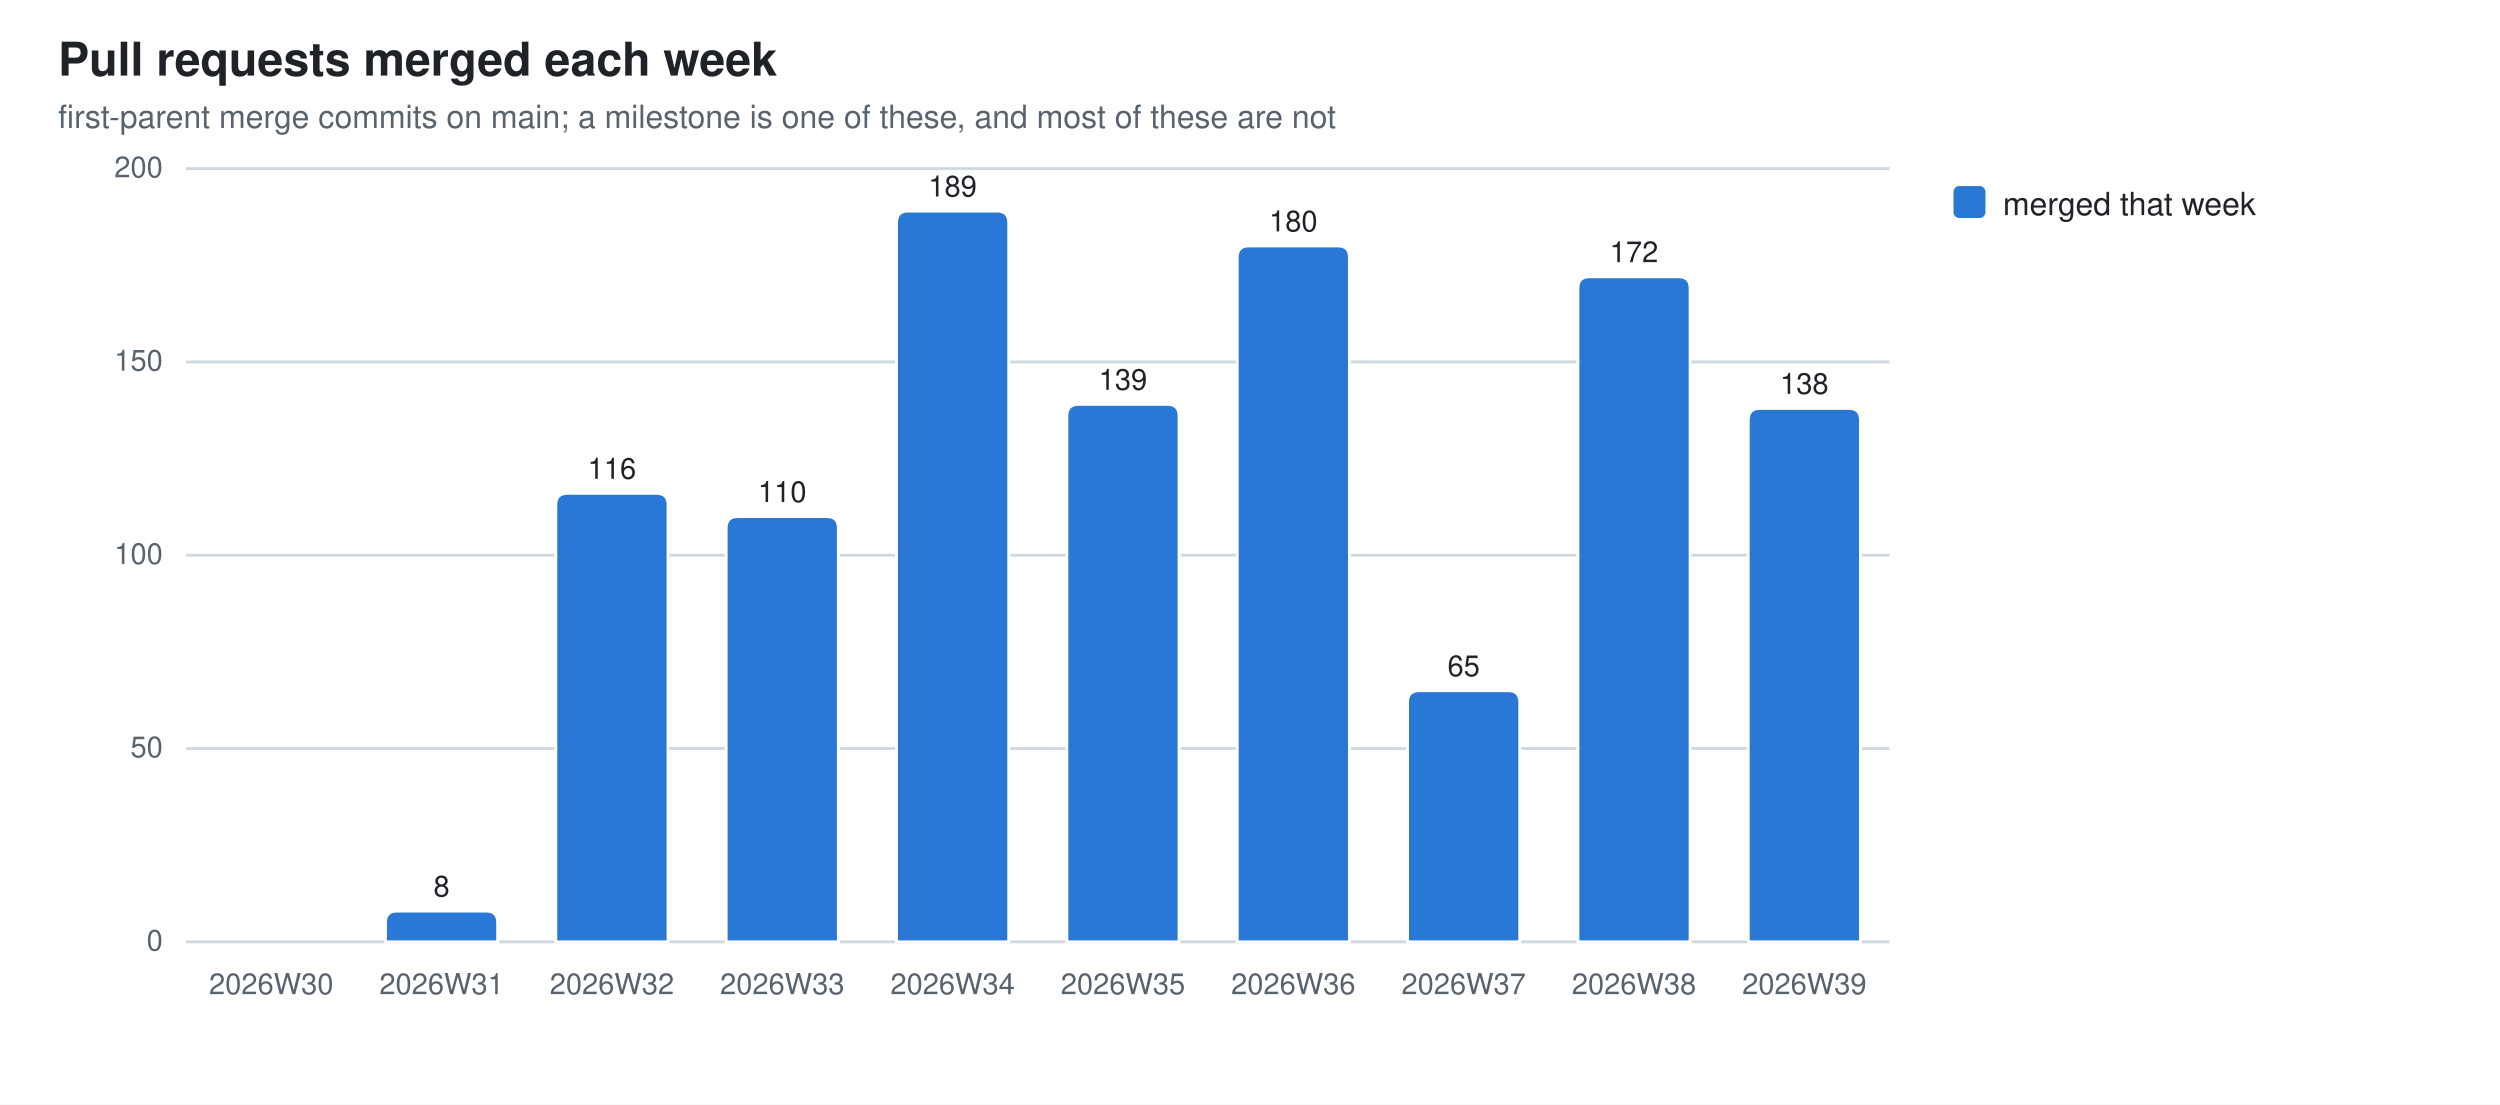
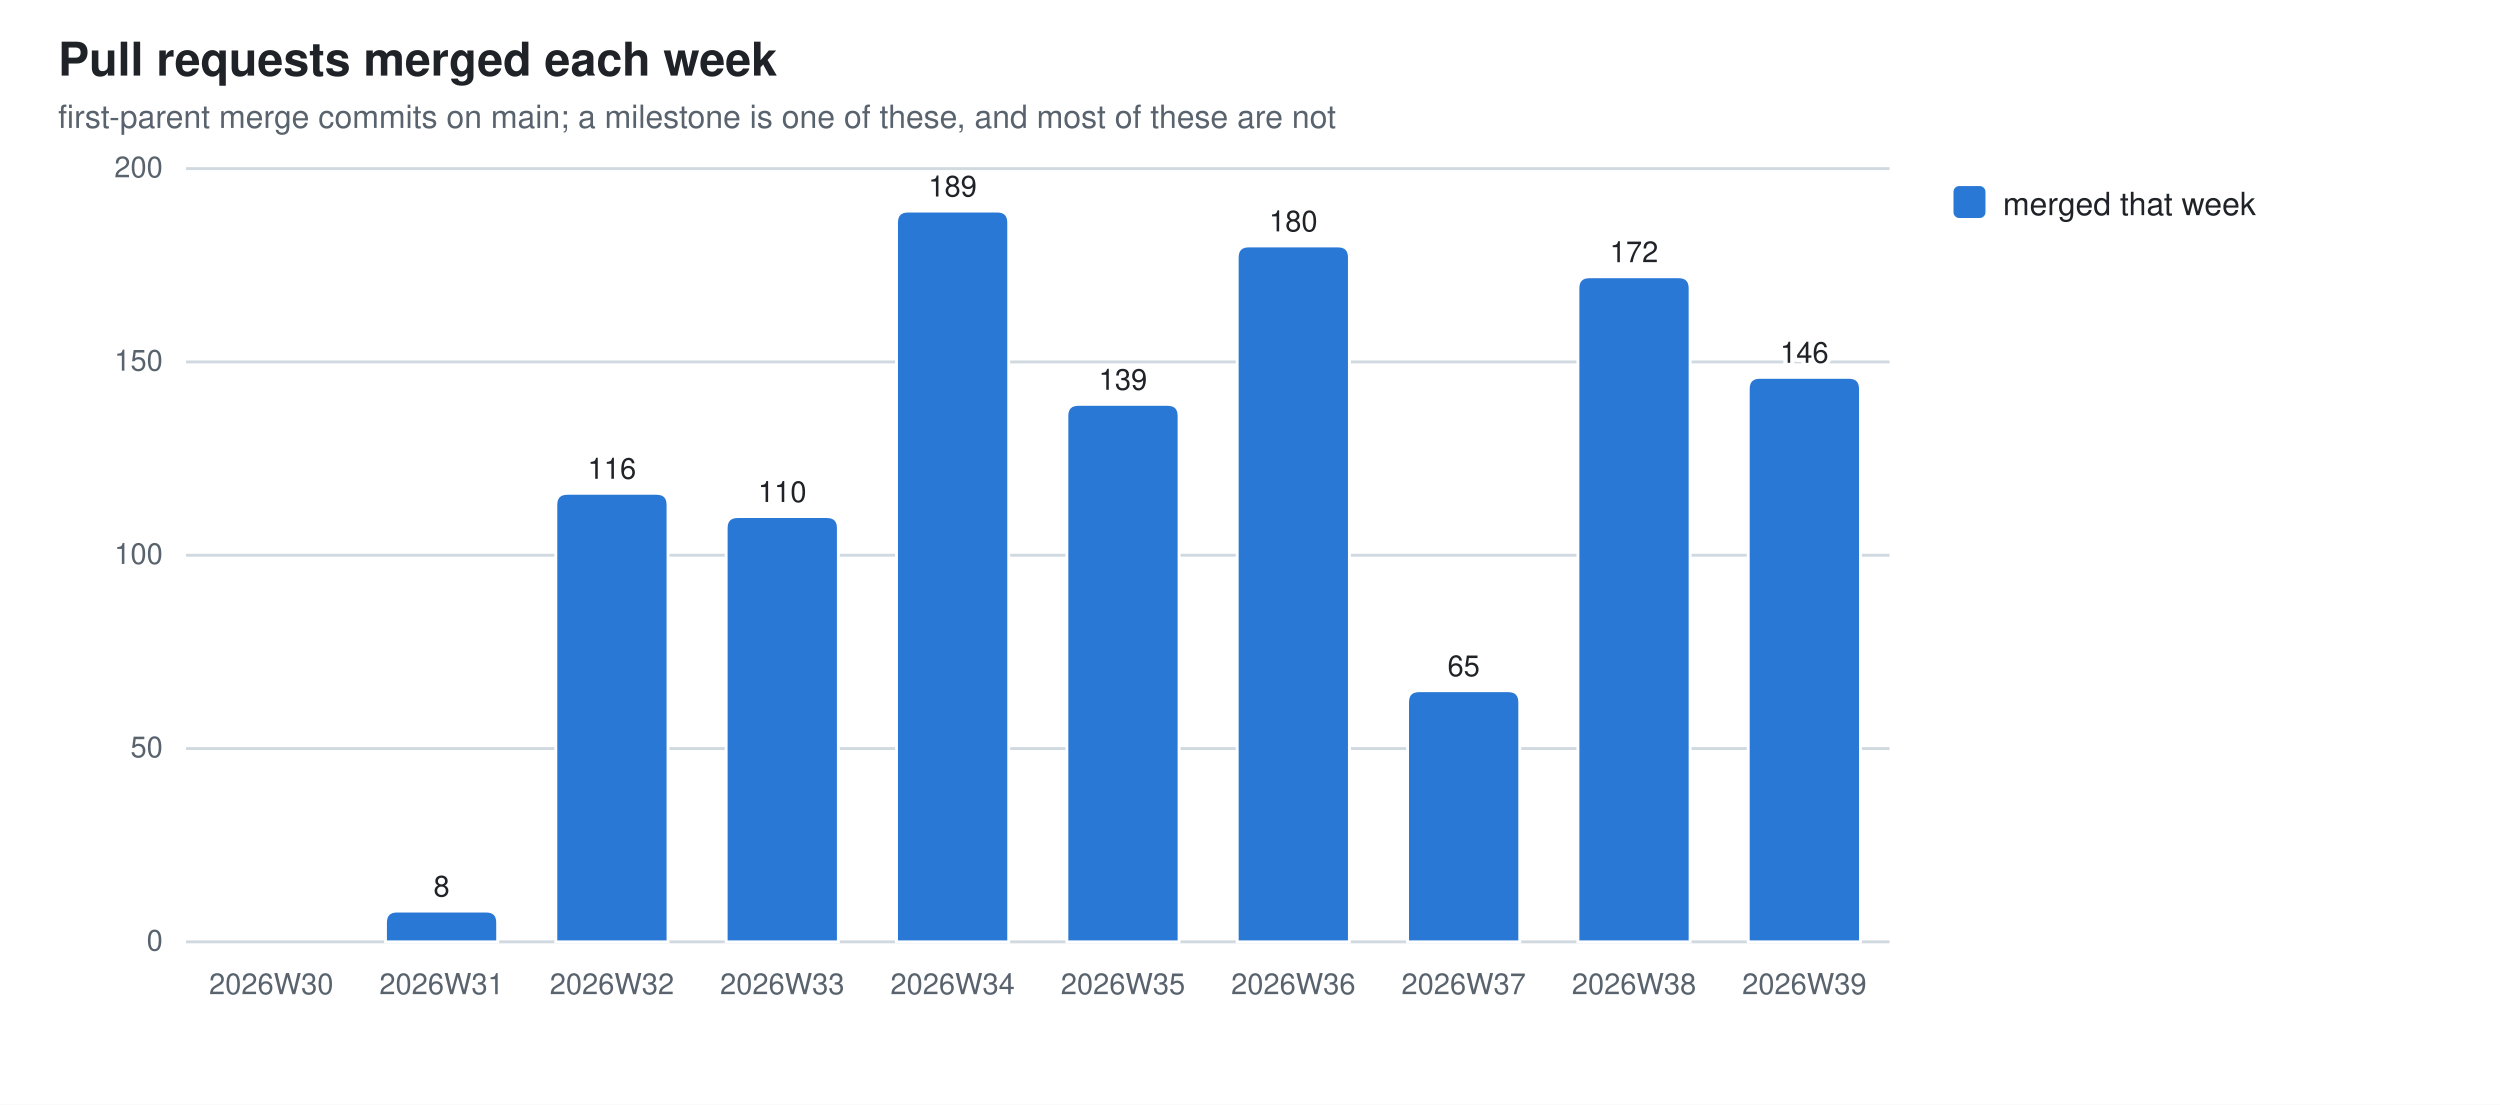
<svg xmlns="http://www.w3.org/2000/svg" width="860" height="380" viewBox="0 0 860 380" role="img" aria-label="Pull requests merged each week">
  <style>
  .bg{fill:#ffffff} .fg{fill:#1f2328} .mut{fill:#59636e} .grid{stroke:#d1d9e0}
  .seg{stroke:#ffffff;stroke-width:1}
  .val{paint-order:stroke;stroke:#ffffff;stroke-width:3px;stroke-linejoin:round}
  .s0{fill:#2a78d6}  .s1{fill:#eb6834}  .s2{fill:#1baf7a}  .s3{fill:#eda100}  .s4{fill:#e87ba4}  .s5{fill:#008300}  .s6{fill:#4a3aa7}  .s7{fill:#e34948}
  @media (prefers-color-scheme: dark){
    .bg{fill:#0d1117} .fg{fill:#e6edf3} .mut{fill:#9198a1} .grid{stroke:#30363d}
    .seg{stroke:#0d1117} .val{stroke:#0d1117} .s0{fill:#3987e5} .s1{fill:#d95926} .s2{fill:#199e70} .s3{fill:#c98500} .s4{fill:#d55181} .s5{fill:#008300} .s6{fill:#9085e9} .s7{fill:#e66767}}
  text{font-family:-apple-system,BlinkMacSystemFont,"Segoe UI",Helvetica,Arial,sans-serif}
</style>
  <rect class="bg" width="860" height="380" />
  <text class="fg" x="20" y="26" font-size="16" font-weight="600">Pull requests merged each week</text>
  <text class="mut" x="20" y="44" font-size="11">first-parent merge commits on main; a milestone is one of these, and most of these are not</text>
  <line class="grid" x1="64" y1="324.0" x2="650.0" y2="324.0" stroke-width="1" />
  <text class="mut" x="56" y="327.0" font-size="10" text-anchor="end">0</text>
  <line class="grid" x1="64" y1="257.5" x2="650.0" y2="257.5" stroke-width="1" />
  <text class="mut" x="56" y="260.5" font-size="10" text-anchor="end">50</text>
  <line class="grid" x1="64" y1="191.0" x2="650.0" y2="191.0" stroke-width="1" />
  <text class="mut" x="56" y="194.0" font-size="10" text-anchor="end">100</text>
  <line class="grid" x1="64" y1="124.5" x2="650.0" y2="124.5" stroke-width="1" />
  <text class="mut" x="56" y="127.5" font-size="10" text-anchor="end">150</text>
  <line class="grid" x1="64" y1="58.0" x2="650.0" y2="58.0" stroke-width="1" />
  <text class="mut" x="56" y="61.0" font-size="10" text-anchor="end">200</text>
  <text class="mut" x="93.3" y="342" font-size="10" text-anchor="middle">2026W30</text>
  <path class="seg s0" d="M132.6,324.0 V317.4 Q132.6,313.4 136.6,313.4 H167.2 Q171.2,313.4 171.2,317.4 V324.0 Z" />
  <text class="mut" x="151.9" y="342" font-size="10" text-anchor="middle">2026W31</text>
  <text class="fg val" x="151.9" y="308.4" font-size="10" text-anchor="middle">8</text>
  <path class="seg s0" d="M191.2,324.0 V173.7 Q191.2,169.7 195.2,169.7 H225.8 Q229.8,169.7 229.8,173.7 V324.0 Z" />
  <text class="mut" x="210.5" y="342" font-size="10" text-anchor="middle">2026W32</text>
  <text class="fg val" x="210.5" y="164.7" font-size="10" text-anchor="middle">116</text>
  <path class="seg s0" d="M249.8,324.0 V181.7 Q249.8,177.7 253.8,177.7 H284.4 Q288.4,177.7 288.4,181.7 V324.0 Z" />
  <text class="mut" x="269.1" y="342" font-size="10" text-anchor="middle">2026W33</text>
  <text class="fg val" x="269.1" y="172.7" font-size="10" text-anchor="middle">110</text>
  <path class="seg s0" d="M308.4,324.0 V76.6 Q308.4,72.6 312.4,72.6 H343.0 Q347.0,72.6 347.0,76.6 V324.0 Z" />
  <text class="mut" x="327.7" y="342" font-size="10" text-anchor="middle">2026W34</text>
  <text class="fg val" x="327.7" y="67.6" font-size="10" text-anchor="middle">189</text>
  <path class="seg s0" d="M367.0,324.0 V143.1 Q367.0,139.1 371.0,139.1 H401.6 Q405.6,139.1 405.6,143.1 V324.0 Z" />
  <text class="mut" x="386.3" y="342" font-size="10" text-anchor="middle">2026W35</text>
  <text class="fg val" x="386.3" y="134.1" font-size="10" text-anchor="middle">139</text>
  <path class="seg s0" d="M425.6,324.0 V88.6 Q425.6,84.6 429.6,84.6 H460.2 Q464.2,84.6 464.2,88.6 V324.0 Z" />
  <text class="mut" x="444.9" y="342" font-size="10" text-anchor="middle">2026W36</text>
  <text class="fg val" x="444.9" y="79.6" font-size="10" text-anchor="middle">180</text>
  <path class="seg s0" d="M484.2,324.0 V241.6 Q484.2,237.6 488.2,237.6 H518.8 Q522.8,237.6 522.8,241.6 V324.0 Z" />
  <text class="mut" x="503.5" y="342" font-size="10" text-anchor="middle">2026W37</text>
  <text class="fg val" x="503.5" y="232.6" font-size="10" text-anchor="middle">65</text>
  <path class="seg s0" d="M542.8,324.0 V99.2 Q542.8,95.2 546.8,95.2 H577.4 Q581.4,95.2 581.4,99.2 V324.0 Z" />
  <text class="mut" x="562.1" y="342" font-size="10" text-anchor="middle">2026W38</text>
  <text class="fg val" x="562.1" y="90.2" font-size="10" text-anchor="middle">172</text>
-   <path class="seg s0" d="M601.4,324.0 V144.5 Q601.4,140.5 605.4,140.5 H636.0 Q640.0,140.5 640.0,144.5 V324.0 Z" />
+   <path class="seg s0" d="M601.4,324.0 V133.8 Q601.4,129.8 605.4,129.8 H636.0 Q640.0,129.8 640.0,133.8 V324.0 Z" />
  <text class="mut" x="620.7" y="342" font-size="10" text-anchor="middle">2026W39</text>
-   <text class="fg val" x="620.7" y="135.5" font-size="10" text-anchor="middle">138</text>
+   <text class="fg val" x="620.7" y="124.8" font-size="10" text-anchor="middle">146</text>
  <rect class="s0" x="672" y="64" width="11" height="11" rx="2" />
  <text class="fg" y="74" font-size="11">
    <tspan x="689" dy="0">merged that week</tspan>
  </text>
</svg>
